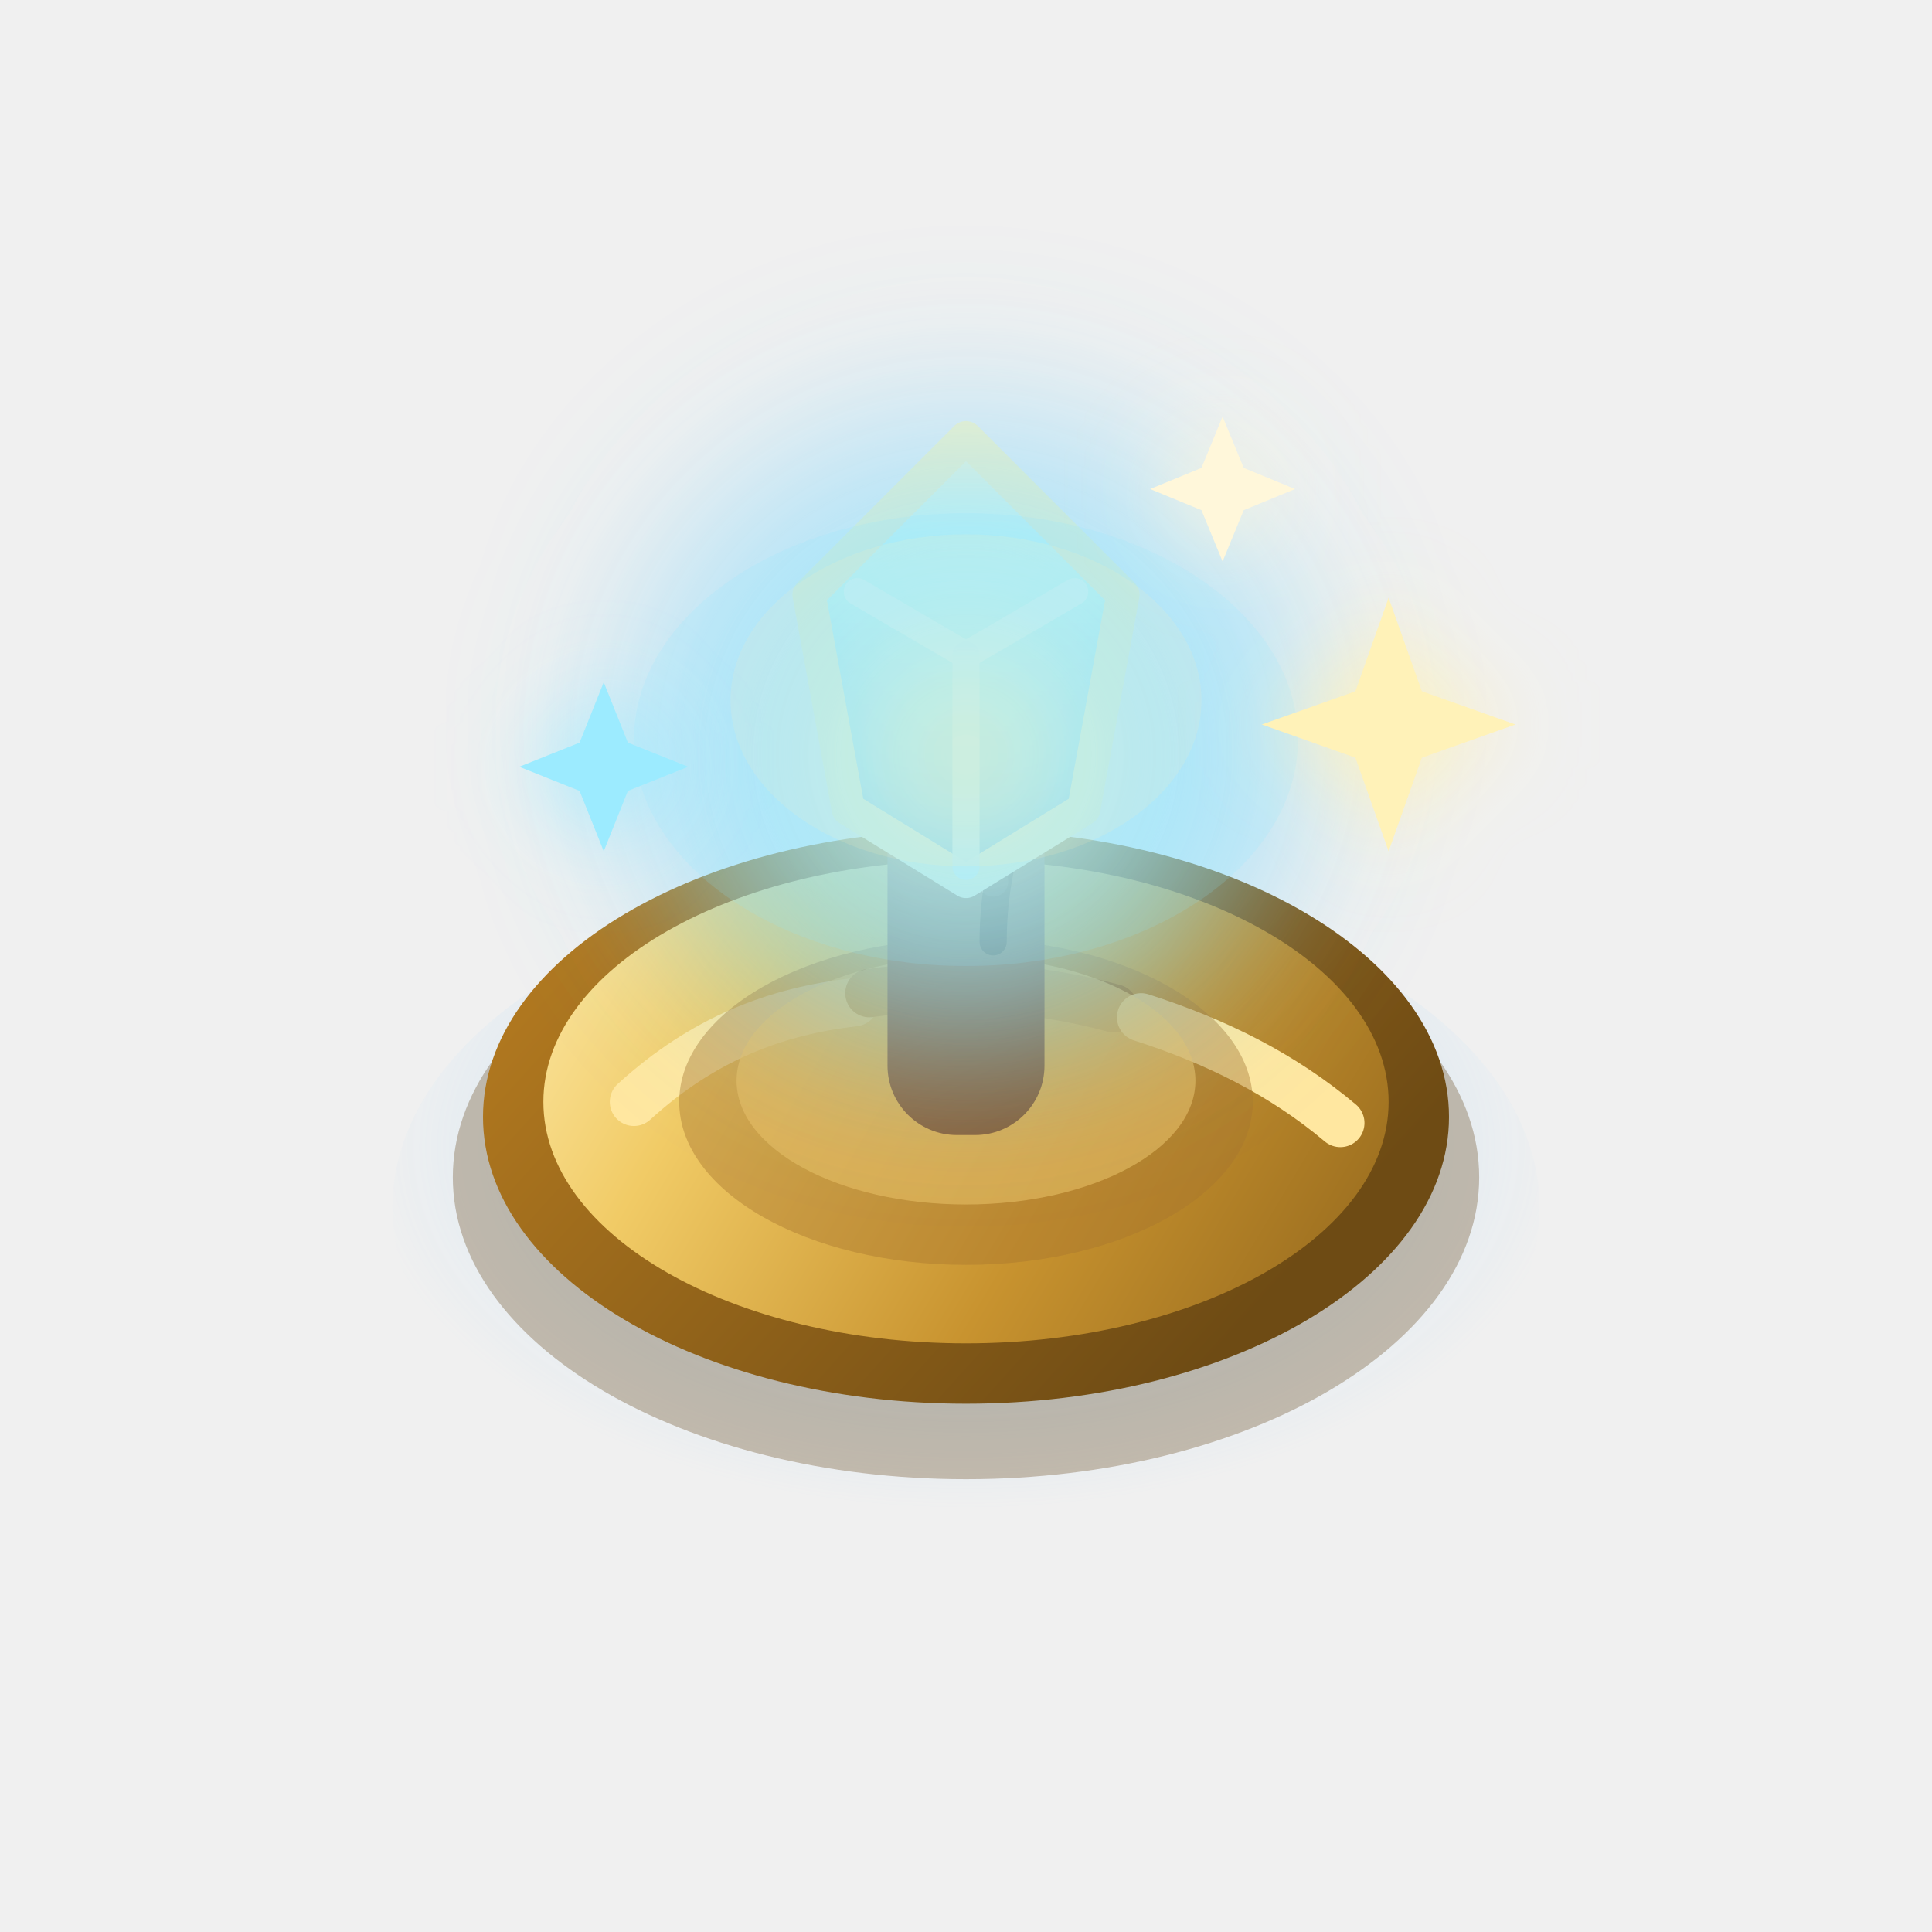
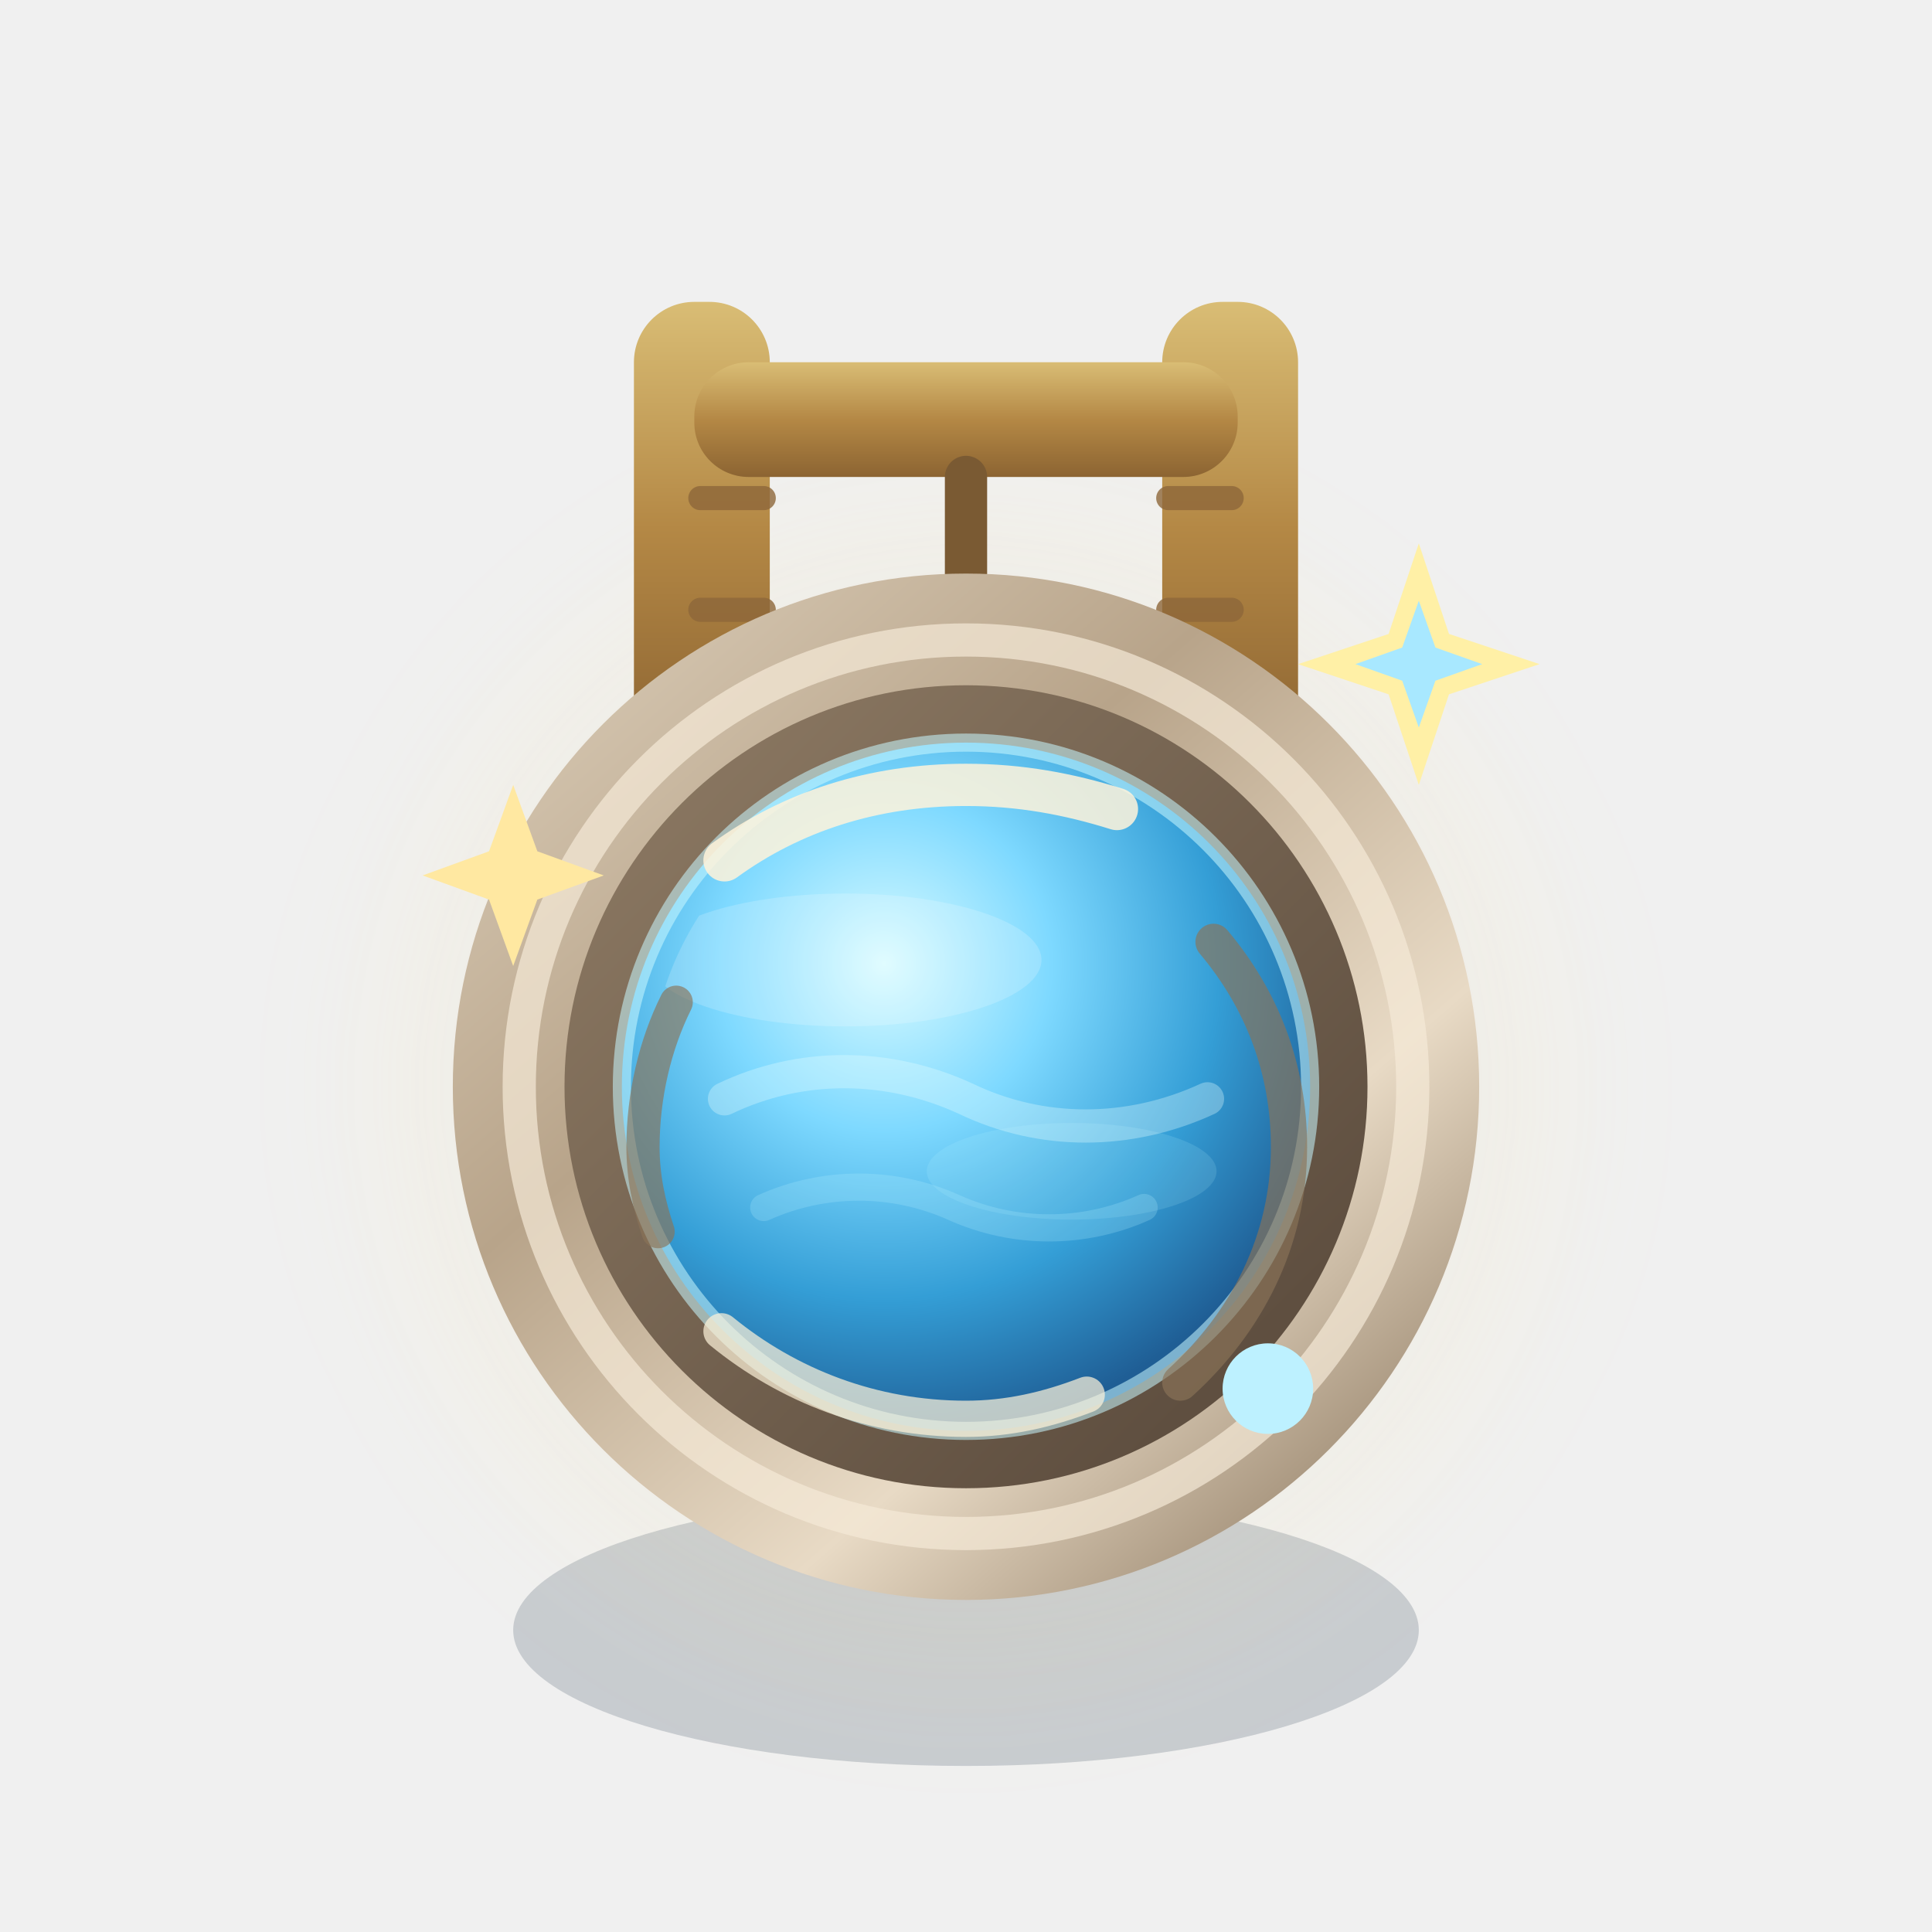
<svg xmlns="http://www.w3.org/2000/svg" width="64" height="64" viewBox="0 0 64 64" fill="none">
  <defs>
-     <radialGradient id="groundGlow" cx="0" cy="0" r="1" gradientUnits="userSpaceOnUse" gradientTransform="translate(32 38) scale(20 12)">
-       <stop offset="0" stop-color="#8FE8FF" stop-opacity="0.45" />
-       <stop offset="0.55" stop-color="#6ABFFF" stop-opacity="0.18" />
-       <stop offset="1" stop-color="#6ABFFF" stop-opacity="0" />
+     <radialGradient id="healGlow" cx="50%" cy="50%" r="50%">
+       <stop offset="0%" stop-color="#BFEFFF" stop-opacity="0.55" />
+       <stop offset="55%" stop-color="#8ED8FF" stop-opacity="0.22" />
+       <stop offset="78%" stop-color="#FFE08A" stop-opacity="0.16" />
+       <stop offset="100%" stop-color="#FFE08A" stop-opacity="0" />
    </radialGradient>
-     <radialGradient id="auraGlow" cx="0" cy="0" r="1" gradientUnits="userSpaceOnUse" gradientTransform="translate(32 24) scale(14)">
-       <stop offset="0" stop-color="#FFF3B8" stop-opacity="0.95" />
-       <stop offset="0.35" stop-color="#9CEBFF" stop-opacity="0.8" />
-       <stop offset="0.7" stop-color="#64CFFF" stop-opacity="0.35" />
-       <stop offset="1" stop-color="#64CFFF" stop-opacity="0" />
+     <linearGradient id="stoneRim" x1="18" y1="20" x2="46" y2="52" gradientUnits="userSpaceOnUse">
+       <stop offset="0%" stop-color="#D9CBB6" />
+       <stop offset="35%" stop-color="#B8A48A" />
+       <stop offset="70%" stop-color="#E8DAC5" />
+       <stop offset="100%" stop-color="#8E7A62" />
+     </linearGradient>
+     <linearGradient id="stoneInner" x1="22" y1="24" x2="42" y2="44" gradientUnits="userSpaceOnUse">
+       <stop offset="0%" stop-color="#8B7862" />
+       <stop offset="100%" stop-color="#5F4F40" />
+     </linearGradient>
+     <linearGradient id="bamboo" x1="0" y1="0" x2="0" y2="1">
+       <stop offset="0%" stop-color="#D9BD75" />
+       <stop offset="50%" stop-color="#B48845" />
+       <stop offset="100%" stop-color="#8C6432" />
+     </linearGradient>
+     <radialGradient id="waterFill" cx="38%" cy="32%" r="70%">
+       <stop offset="0%" stop-color="#D9FBFF" />
+       <stop offset="35%" stop-color="#7ED9FF" />
+       <stop offset="70%" stop-color="#349ED6" />
+       <stop offset="100%" stop-color="#1F5E95" />
    </radialGradient>
-     <linearGradient id="gold" x1="17" y1="26" x2="47" y2="44" gradientUnits="userSpaceOnUse">
-       <stop offset="0" stop-color="#FFF0B7" />
-       <stop offset="0.28" stop-color="#F1CB66" />
-       <stop offset="0.62" stop-color="#C8932F" />
-       <stop offset="1" stop-color="#8D621A" />
-     </linearGradient>
-     <linearGradient id="goldDark" x1="22" y1="24" x2="42" y2="42" gradientUnits="userSpaceOnUse">
-       <stop offset="0" stop-color="#B57B20" />
-       <stop offset="1" stop-color="#6E4B14" />
-     </linearGradient>
-     <linearGradient id="wood" x1="28" y1="24" x2="36" y2="40" gradientUnits="userSpaceOnUse">
-       <stop offset="0" stop-color="#B68553" />
-       <stop offset="1" stop-color="#7A542F" />
-     </linearGradient>
-     <linearGradient id="crystal" x1="32" y1="14" x2="32" y2="29" gradientUnits="userSpaceOnUse">
-       <stop offset="0" stop-color="#FDF8D6" />
-       <stop offset="0.3" stop-color="#CFFFFC" />
-       <stop offset="0.68" stop-color="#78D9FF" />
-       <stop offset="1" stop-color="#3E91D6" />
-     </linearGradient>
-     <filter id="softBlur" x="-30%" y="-30%" width="160%" height="160%">
-       <feGaussianBlur stdDeviation="2.2" />
-     </filter>
-     <filter id="glow" x="-40%" y="-40%" width="180%" height="180%">
-       <feGaussianBlur stdDeviation="1.5" result="b" />
-       <feMerge>
-         <feMergeNode in="b" />
-         <feMergeNode in="SourceGraphic" />
-       </feMerge>
+     <clipPath id="waterClip">
+       <circle cx="32" cy="36" r="10.5" />
+     </clipPath>
+     <filter id="softBlur" x="-50%" y="-50%" width="200%" height="200%">
+       <feGaussianBlur stdDeviation="1.2" />
    </filter>
  </defs>
-   <ellipse cx="32" cy="40" rx="19" ry="11" fill="url(#groundGlow)" />
-   <g transform="translate(0 1)">
-     <ellipse cx="32" cy="38" rx="17" ry="10" fill="#6F522B" opacity="0.35" />
-     <ellipse cx="32" cy="36" rx="16" ry="9.5" fill="url(#goldDark)" />
-     <ellipse cx="32" cy="35.5" rx="14" ry="8" fill="url(#gold)" />
-     <path d="M21 35.5C23.3 33.4 25.7 32.5 28.3 32.2" stroke="#FFE7A0" stroke-width="1.6" stroke-linecap="round" />
-     <path d="M28.8 31.9C31.5 31.5 34.3 31.7 36.9 32.4" stroke="#A9701F" stroke-width="1.6" stroke-linecap="round" />
-     <path d="M37.8 32.7C40.3 33.5 42.5 34.6 44.4 36.2" stroke="#FFE7A0" stroke-width="1.6" stroke-linecap="round" />
-     <ellipse cx="32" cy="35.5" rx="9.5" ry="5.4" fill="#A6742E" opacity="0.42" />
-     <ellipse cx="32" cy="34.8" rx="7.6" ry="4.1" fill="#E8BE64" opacity="0.6" />
-     <rect x="29.4" y="23" width="5.2" height="13.6" rx="2.3" fill="url(#wood)" />
-     <path d="M31 25.3C31.7 26.1 32.3 27.1 32.9 28.2" stroke="#DDB48B" stroke-width="1" stroke-linecap="round" />
-     <path d="M33.6 26.2C33.1 27.5 32.9 28.9 32.9 30.2" stroke="#684626" stroke-width="0.9" stroke-linecap="round" opacity="0.75" />
-     <path d="M32 13.5L37.2 18.7L35.9 25.8L32 28.2L28.1 25.8L26.8 18.7L32 13.5Z" fill="url(#crystal)" stroke="#FFF5C8" stroke-width="1.1" stroke-linejoin="round" />
-     <path d="M28.4 18.6L32 20.7L35.6 18.6" stroke="#EFFFFE" stroke-width="0.9" stroke-linecap="round" stroke-linejoin="round" opacity="0.9" />
-     <path d="M32 20.7V27.7" stroke="#DFFAFF" stroke-width="0.9" stroke-linecap="round" opacity="0.9" />
-     <circle cx="32" cy="22" r="13" fill="url(#auraGlow)" filter="url(#softBlur)" />
-     <ellipse cx="32" cy="23.5" rx="11" ry="7.5" fill="#8EE4FF" opacity="0.16" />
-     <ellipse cx="32" cy="22.2" rx="7.8" ry="5.5" fill="#FFF0B8" opacity="0.14" />
-     <g filter="url(#glow)">
-       <path d="M46 18.8L47.1 21.9L50.2 23L47.1 24.1L46 27.2L44.9 24.1L41.8 23L44.9 21.9L46 18.8Z" fill="#FFF2B8" />
-       <path d="M20 21.6L20.8 23.6L22.8 24.4L20.8 25.2L20 27.2L19.2 25.2L17.2 24.4L19.2 23.6L20 21.6Z" fill="#9CEBFF" />
-       <path d="M40.5 12.8L41.2 14.5L42.9 15.2L41.2 15.9L40.5 17.6L39.8 15.9L38.1 15.2L39.8 14.5L40.5 12.8Z" fill="#FFF7DA" />
+   <ellipse cx="32" cy="54" rx="15" ry="4.5" fill="#13283D" opacity="0.18" />
+   <g opacity="0.55" filter="url(#softBlur)">
+     <circle cx="32" cy="36" r="22" fill="url(#healGlow)">
+       <animate attributeName="opacity" values="0.28;0.62;0.28" dur="2.2s" repeatCount="indefinite" />
+     </circle>
+     <circle cx="32" cy="36" r="16" fill="url(#healGlow)" opacity="0.45">
+       <animate attributeName="opacity" values="0.18;0.42;0.18" dur="2.2s" begin="0.2s" repeatCount="indefinite" />
+     </circle>
+   </g>
+   <g>
+     <rect x="21" y="10" width="4.5" height="15" rx="2" fill="url(#bamboo)" />
+     <rect x="38.5" y="10" width="4.5" height="15" rx="2" fill="url(#bamboo)" />
+     <rect x="23" y="12" width="18" height="3.8" rx="1.8" fill="url(#bamboo)" />
+     <line x1="32" y1="15.8" x2="32" y2="23.2" stroke="#7A5A33" stroke-width="1.4" stroke-linecap="round" />
+     <path d="M29.6 23.2h4.8v4.8c0 1.7-1.1 2.9-2.4 2.9s-2.4-1.2-2.4-2.9z" fill="#B88454" />
+     <path d="M29.6 23.2h4.8" stroke="#E8C79A" stroke-width="1" stroke-linecap="round" />
+     <path d="M23.2 16.5h2.1M23.2 20.2h2.1M38.7 16.5h2.1M38.7 20.2h2.1" stroke="#8D6739" stroke-width="0.8" stroke-linecap="round" opacity="0.8" />
+   </g>
+   <g>
+     <circle cx="32" cy="36" r="17" fill="url(#stoneRim)" />
+     <circle cx="32" cy="36" r="13.3" fill="url(#stoneInner)" />
+     <circle cx="32" cy="36" r="11.4" fill="url(#waterFill)" />
+     <g clip-path="url(#waterClip)">
+       <ellipse cx="28" cy="31.8" rx="6.5" ry="2.2" fill="#FFFFFF" opacity="0.18">
+         <animate attributeName="cx" values="27;31;27" dur="2.6s" repeatCount="indefinite" />
+         <animate attributeName="opacity" values="0.10;0.24;0.10" dur="2.6s" repeatCount="indefinite" />
+       </ellipse>
+       <ellipse cx="35.5" cy="38.8" rx="4.8" ry="1.6" fill="#BFF6FF" opacity="0.14">
+         <animate attributeName="cx" values="36;33;36" dur="2.1s" begin="0.3s" repeatCount="indefinite" />
+         <animate attributeName="opacity" values="0.08;0.20;0.08" dur="2.1s" begin="0.3s" repeatCount="indefinite" />
+       </ellipse>
+       <path d="M24 36.4c2.5-1.2 5.4-1.2 8 0 2.5 1.2 5.4 1.2 8 0" stroke="#E9FFFF" stroke-width="1.1" stroke-linecap="round" opacity="0.32">
+         <animate attributeName="opacity" values="0.16;0.4;0.16" dur="1.9s" repeatCount="indefinite" />
+       </path>
+       <path d="M25.3 40c2-0.9 4.3-0.9 6.3 0 2 0.9 4.3 0.9 6.3 0" stroke="#B8F0FF" stroke-width="0.9" stroke-linecap="round" opacity="0.22">
+         <animate attributeName="opacity" values="0.08;0.3;0.08" dur="2.3s" begin="0.35s" repeatCount="indefinite" />
+       </path>
    </g>
+     <circle cx="32" cy="36" r="11.4" stroke="#C9F8FF" stroke-width="0.6" opacity="0.55" />
+     <circle cx="32" cy="36" r="14.8" stroke="#F5E9D7" stroke-width="1.1" opacity="0.7" />
+     <path d="M24 28.5c2.2-1.6 4.9-2.5 8-2.5 1.8 0 3.4 0.3 5 0.8" stroke="#FFF3DA" stroke-width="1.4" stroke-linecap="round" opacity="0.85" />
+     <path d="M40.2 31.2c1.6 1.9 2.5 4.2 2.5 6.8 0 3.1-1.4 5.8-3.6 7.8" stroke="#8A7358" stroke-width="1.2" stroke-linecap="round" opacity="0.65" />
+     <path d="M36 46.2c-1.3 0.5-2.6 0.8-4 0.8-3.1 0-5.9-1.1-8.1-2.9" stroke="#FFF3DA" stroke-width="1.2" stroke-linecap="round" opacity="0.7" />
+     <path d="M21.8 40.8c-0.3-0.9-0.5-1.8-0.5-2.8 0-1.7 0.4-3.4 1.1-4.8" stroke="#8A7358" stroke-width="1.1" stroke-linecap="round" opacity="0.65" />
+   </g>
+   <g transform="translate(47 22)">
+     <animate attributeName="opacity" values="0.15;1;0.15" dur="1.4s" repeatCount="indefinite" />
+     <animateTransform attributeName="transform" type="scale" additive="sum" values="0.8;1.1;0.8" dur="1.4s" repeatCount="indefinite" />
+     <path d="M0 -4L1 -1L4 0L1 1L0 4L-1 1L-4 0L-1 -1Z" fill="#FFF0A6" />
+     <path d="M0 -2.1L0.55 -0.55L2.1 0L0.55 0.55L0 2.1L-0.55 0.55L-2.1 0L-0.55 -0.55Z" fill="#A8E8FF" />
+   </g>
+   <g transform="translate(17 29)">
+     <animate attributeName="opacity" values="0.08;0.65;0.08" dur="1.8s" begin="0.45s" repeatCount="indefinite" />
+     <animateTransform attributeName="transform" type="scale" additive="sum" values="0.8;1.05;0.8" dur="1.8s" begin="0.45s" repeatCount="indefinite" />
+     <path d="M0 -3L0.8 -0.8L3 0L0.8 0.8L0 3L-0.8 0.8L-3 0L-0.8 -0.8Z" fill="#FFE8A1" />
+   </g>
+   <g transform="translate(42 46)">
+     <animate attributeName="opacity" values="0.05;0.45;0.05" dur="2.1s" begin="0.8s" repeatCount="indefinite" />
+     <circle cx="0" cy="0" r="1.5" fill="#BDF1FF" />
  </g>
</svg>
